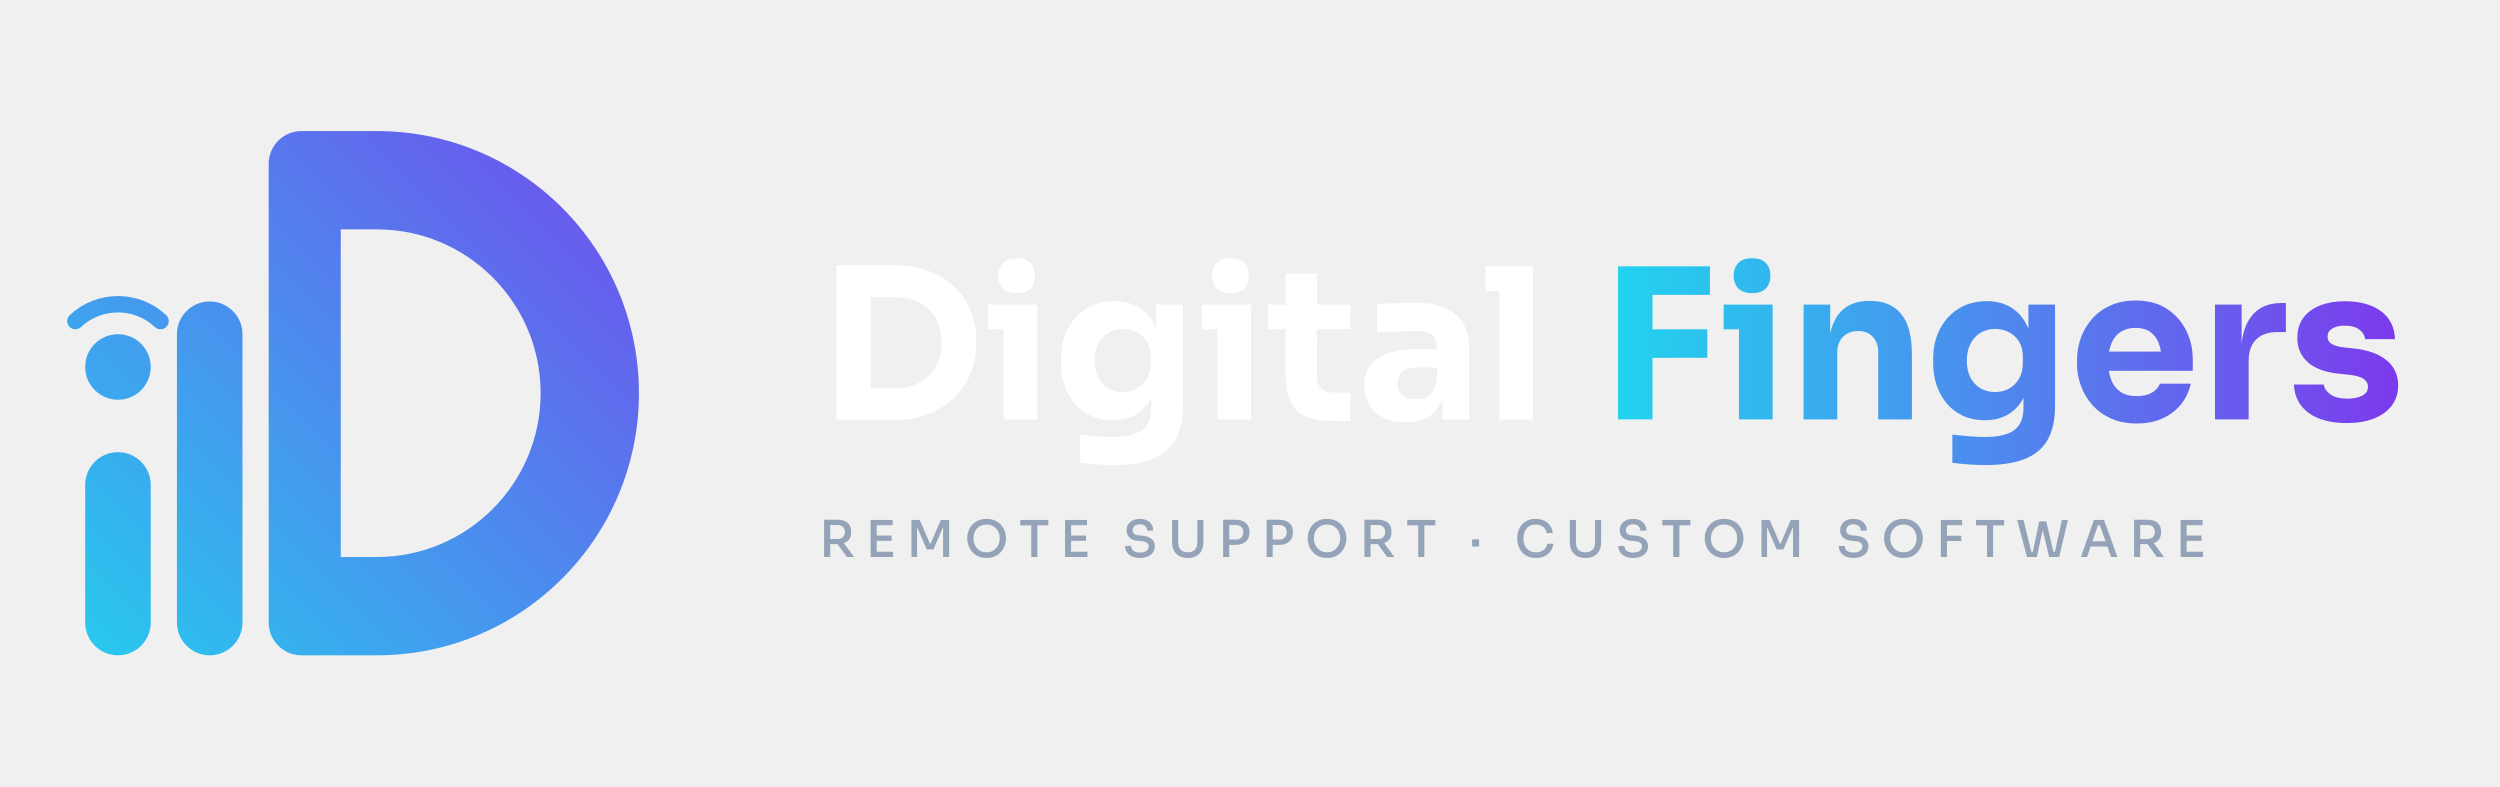
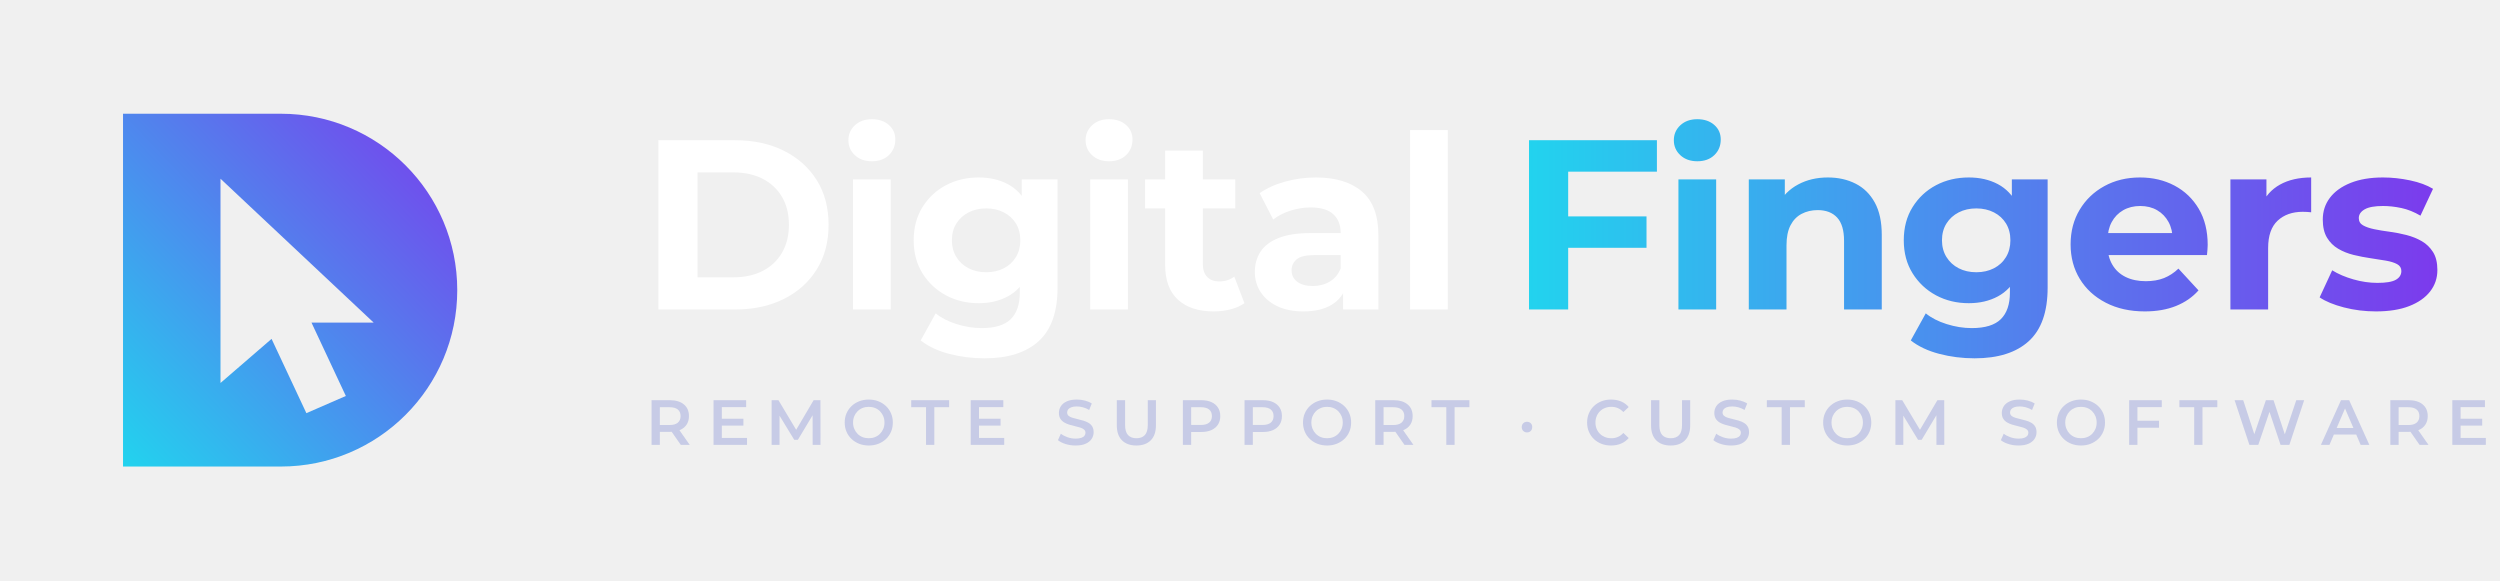
- <svg xmlns="http://www.w3.org/2000/svg" viewBox="0 0 763 240" width="763" height="240">
+ <svg xmlns="http://www.w3.org/2000/svg" viewBox="0 0 517 120" role="img" aria-label="Digital Fingers">
  <defs>
-     <linearGradient id="g" x1="0" y1="200" x2="200" y2="0" gradientUnits="userSpaceOnUse">
+     <linearGradient id="mg" x1="0" y1="1" x2="1" y2="0">
      <stop offset="0" stop-color="#22D3EE" />
      <stop offset="1" stop-color="#7C3AED" />
    </linearGradient>
-     <linearGradient id="gt" x1="0" y1="0" x2="1" y2="0" gradientUnits="objectBoundingBox">
+     <linearGradient id="tg" x1="0" y1="0" x2="1" y2="0">
      <stop offset="0" stop-color="#22D3EE" />
      <stop offset="1" stop-color="#7C3AED" />
    </linearGradient>
  </defs>
-   <g transform="translate(20,20)">
-     <g fill="url(#g)">
-       <path d="M62,30a10,10 0 0 1 10,-10H95A80,80 0 0 1 95,180H72a10,10 0 0 1 -10,-10Z M84,50V150H95A50,50 0 0 0 95,50Z" fill-rule="evenodd" />
-       <rect x="34" y="72" width="20" height="108" rx="10" />
-       <rect x="6" y="118" width="20" height="62" rx="10" />
-       <circle cx="16" cy="92" r="10" />
-     </g>
-     <path d="M3,78A19,19 0 0 1 29,78" fill="none" stroke="url(#g)" stroke-width="5" stroke-linecap="round" />
+   <g transform="translate(12,12) scale(.96)">
+     <path fill="url(#mg)" fill-rule="evenodd" d="M14,12H48A38,38 0 0 1 48,88H14Z M35,26V70L46,60.5L53.5,76.5L62,72.8L54.6,57H68Z" />
  </g>
-   <path transform="translate(250,128)" d="M14.464 0.256V-9.536H23.136Q26.448 -9.536 29.072 -10.528Q31.696 -11.52 33.528 -13.352Q35.36 -15.184 36.336 -17.752Q37.312 -20.32 37.312 -23.472Q37.312 -26.768 36.336 -29.328Q35.36 -31.888 33.528 -33.664Q31.696 -35.44 29.072 -36.36Q26.448 -37.28 23.136 -37.28H14.464V-47.072H22.592Q28.928 -47.072 33.672 -45.24Q38.416 -43.408 41.592 -40.208Q44.768 -37.008 46.352 -32.872Q47.936 -28.736 47.936 -24.176V-22.768Q47.936 -18.528 46.352 -14.408Q44.768 -10.288 41.592 -6.984Q38.416 -3.68 33.672 -1.712Q28.928 0.256 22.592 0.256ZM5.248 0.256V-47.072H15.744V0.256ZM56.288 0.0V-35.04H66.56V0.0ZM51.616 -27.488V-35.04H66.56V-27.488ZM60.296 -38.528Q57.408 -38.528 56.032 -40.024Q54.656 -41.52 54.656 -43.856Q54.656 -46.192 56.038 -47.688Q57.419 -49.184 60.272 -49.184Q63.184 -49.184 64.536 -47.688Q65.888 -46.192 65.888 -43.856Q65.888 -41.52 64.536 -40.024Q63.184 -38.528 60.296 -38.528ZM89.84 13.936Q87.28 13.936 84.592 13.744Q81.904 13.552 79.68 13.232V4.64Q81.936 4.912 84.632 5.136Q87.328 5.36 89.616 5.36Q93.76 5.36 96.352 4.424Q98.944 3.488 100.168 1.528Q101.392 -0.432 101.392 -3.488V-10.496L103.248 -14.592Q103.104 -9.936 101.408 -6.608Q99.712 -3.28 96.688 -1.512Q93.664 0.256 89.536 0.256Q85.952 0.256 83.048 -1.048Q80.144 -2.352 78.096 -4.712Q76.048 -7.072 74.936 -10.264Q73.824 -13.456 73.824 -17.168V-18.608Q73.824 -22.336 74.992 -25.536Q76.16 -28.736 78.336 -31.112Q80.512 -33.488 83.504 -34.792Q86.496 -36.096 90.144 -36.096Q94.384 -36.096 97.504 -34.224Q100.624 -32.352 102.392 -28.792Q104.16 -25.232 104.304 -20.128L102.896 -19.776V-35.04H111.024V-4.128Q111.024 2.304 108.728 6.28Q106.432 10.256 101.728 12.096Q97.024 13.936 89.84 13.936ZM92.752 -8.352Q95.104 -8.352 97.008 -9.408Q98.912 -10.464 100.056 -12.464Q101.2 -14.464 101.2 -17.264V-19.152Q101.2 -21.888 100.016 -23.776Q98.832 -25.664 96.912 -26.64Q94.992 -27.616 92.768 -27.616Q90.208 -27.616 88.248 -26.416Q86.288 -25.216 85.192 -23.032Q84.096 -20.848 84.096 -17.888Q84.096 -14.928 85.2 -12.784Q86.304 -10.64 88.256 -9.496Q90.208 -8.352 92.752 -8.352ZM121.568 0.0V-35.04H131.84V0.0ZM116.896 -27.488V-35.04H131.84V-27.488ZM125.576 -38.528Q122.688 -38.528 121.312 -40.024Q119.936 -41.52 119.936 -43.856Q119.936 -46.192 121.318 -47.688Q122.699 -49.184 125.552 -49.184Q128.464 -49.184 129.816 -47.688Q131.168 -46.192 131.168 -43.856Q131.168 -41.52 129.816 -40.024Q128.464 -38.528 125.576 -38.528ZM157.232 0.48Q151.952 0.48 148.688 -0.848Q145.424 -2.176 143.896 -5.288Q142.368 -8.4 142.368 -13.712L142.416 -44.544H151.952L151.904 -13.28Q151.904 -10.816 153.216 -9.504Q154.528 -8.192 156.992 -8.192H162.144V0.48ZM137.056 -27.552V-35.04H162.144V-27.552ZM190.256 0.0V-10.336H188.56V-21.6Q188.56 -24.304 187.264 -25.64Q185.968 -26.976 183.168 -26.976Q181.76 -26.976 179.456 -26.912Q177.152 -26.848 174.704 -26.736Q172.256 -26.624 170.272 -26.496V-35.136Q171.776 -35.264 173.752 -35.384Q175.728 -35.504 177.848 -35.56Q179.968 -35.616 181.792 -35.616Q187.184 -35.616 190.872 -34.104Q194.56 -32.592 196.472 -29.488Q198.384 -26.384 198.384 -21.488V0.0ZM179.056 0.896Q175.312 0.896 172.456 -0.44Q169.6 -1.776 168 -4.296Q166.4 -6.816 166.4 -10.336Q166.4 -14.224 168.392 -16.68Q170.384 -19.136 173.952 -20.312Q177.52 -21.488 182.224 -21.488H189.68V-15.824H182.16Q179.456 -15.824 178 -14.488Q176.544 -13.152 176.544 -10.96Q176.544 -8.816 178 -7.496Q179.456 -6.176 182.16 -6.176Q183.856 -6.176 185.24 -6.784Q186.624 -7.392 187.528 -8.872Q188.432 -10.352 188.56 -12.96L190.992 -10.432Q190.672 -6.784 189.232 -4.272Q187.792 -1.76 185.264 -0.432Q182.736 0.896 179.056 0.896ZM207.552 0.0V-46.72H217.824V0.0ZM203.392 -39.168V-46.72H217.824V-39.168Z" fill="#FFFFFF" />
-   <g transform="translate(488.592,128)">
-     <path d="M5.248 0.0V-46.72H15.744V0.0ZM14.464 -18.784V-27.488L32.48 -27.504V-18.8ZM14.464 -38.016V-46.72H33.28V-38.016ZM42.144 0.0V-35.04H52.416V0.0ZM37.472 -27.488V-35.04H52.416V-27.488ZM46.152 -38.528Q43.264 -38.528 41.888 -40.024Q40.512 -41.52 40.512 -43.856Q40.512 -46.192 41.894 -47.688Q43.275 -49.184 46.128 -49.184Q49.04 -49.184 50.392 -47.688Q51.744 -46.192 51.744 -43.856Q51.744 -41.52 50.392 -40.024Q49.04 -38.528 46.152 -38.528ZM61.856 0.0V-35.04H69.984V-20.0H69.408Q69.408 -25.392 70.808 -28.976Q72.208 -32.56 75.0 -34.36Q77.792 -36.16 81.84 -36.16H82.288Q88.416 -36.16 91.664 -32.152Q94.912 -28.144 94.912 -20.048V0.0H84.64V-20.608Q84.64 -23.424 83 -25.2Q81.36 -26.976 78.512 -26.976Q75.632 -26.976 73.88 -25.176Q72.128 -23.376 72.128 -20.416V0.0ZM117.424 13.936Q114.864 13.936 112.176 13.744Q109.488 13.552 107.264 13.232V4.64Q109.52 4.912 112.216 5.136Q114.912 5.36 117.2 5.36Q121.344 5.36 123.936 4.424Q126.528 3.488 127.752 1.528Q128.976 -0.432 128.976 -3.488V-10.496L130.832 -14.592Q130.688 -9.936 128.992 -6.608Q127.296 -3.28 124.272 -1.512Q121.248 0.256 117.12 0.256Q113.536 0.256 110.632 -1.048Q107.728 -2.352 105.68 -4.712Q103.632 -7.072 102.52 -10.264Q101.408 -13.456 101.408 -17.168V-18.608Q101.408 -22.336 102.576 -25.536Q103.744 -28.736 105.92 -31.112Q108.096 -33.488 111.088 -34.792Q114.08 -36.096 117.728 -36.096Q121.968 -36.096 125.088 -34.224Q128.208 -32.352 129.976 -28.792Q131.744 -25.232 131.888 -20.128L130.48 -19.776V-35.04H138.608V-4.128Q138.608 2.304 136.312 6.28Q134.016 10.256 129.312 12.096Q124.608 13.936 117.424 13.936ZM120.336 -8.352Q122.688 -8.352 124.592 -9.408Q126.496 -10.464 127.64 -12.464Q128.784 -14.464 128.784 -17.264V-19.152Q128.784 -21.888 127.6 -23.776Q126.416 -25.664 124.496 -26.64Q122.576 -27.616 120.352 -27.616Q117.792 -27.616 115.832 -26.416Q113.872 -25.216 112.776 -23.032Q111.68 -20.848 111.68 -17.888Q111.68 -14.928 112.784 -12.784Q113.888 -10.64 115.84 -9.496Q117.792 -8.352 120.336 -8.352ZM163.552 1.248Q159.072 1.248 155.664 -0.288Q152.256 -1.824 149.968 -4.424Q147.68 -7.024 146.496 -10.256Q145.312 -13.488 145.312 -16.896V-18.144Q145.312 -21.664 146.496 -24.92Q147.68 -28.176 149.944 -30.728Q152.208 -33.28 155.544 -34.784Q158.88 -36.288 163.168 -36.288Q168.832 -36.288 172.712 -33.768Q176.592 -31.248 178.616 -27.16Q180.64 -23.072 180.64 -18.304V-14.832H149.632V-20.688H174.48L171.104 -17.952Q171.104 -21.12 170.216 -23.344Q169.328 -25.568 167.576 -26.752Q165.824 -27.936 163.168 -27.936Q160.528 -27.936 158.656 -26.728Q156.784 -25.52 155.816 -23.192Q154.848 -20.864 154.848 -17.472Q154.848 -14.352 155.768 -12.016Q156.688 -9.68 158.608 -8.392Q160.528 -7.104 163.552 -7.104Q166.384 -7.104 168.192 -8.176Q170.0 -9.248 170.608 -10.896H180.016Q179.264 -7.328 177.032 -4.576Q174.8 -1.824 171.384 -0.288Q167.968 1.248 163.552 1.248ZM187.424 0.0V-35.04H195.552V-20.0H195.392Q195.392 -27.44 198.544 -31.48Q201.696 -35.52 207.712 -35.52H209.056V-26.656H206.496Q202.288 -26.656 199.992 -24.392Q197.696 -22.128 197.696 -17.872V0.0ZM227.68 1.12Q220.24 1.12 216.008 -1.976Q211.776 -5.072 211.504 -10.64H220.624Q220.848 -8.944 222.616 -7.64Q224.384 -6.336 227.872 -6.336Q230.576 -6.336 232.344 -7.248Q234.112 -8.16 234.112 -9.904Q234.112 -11.44 232.752 -12.384Q231.392 -13.328 227.952 -13.664L225.2 -13.952Q218.896 -14.608 215.728 -17.464Q212.56 -20.32 212.56 -24.816Q212.56 -28.56 214.416 -31.04Q216.272 -33.52 219.552 -34.792Q222.832 -36.064 227.056 -36.064Q233.824 -36.064 237.984 -33.096Q242.144 -30.128 242.368 -24.496H233.248Q233.04 -26.208 231.48 -27.408Q229.92 -28.608 226.96 -28.608Q224.576 -28.608 223.176 -27.712Q221.776 -26.816 221.776 -25.296Q221.776 -23.808 222.992 -23.04Q224.208 -22.272 226.928 -21.952L229.68 -21.664Q236.144 -20.992 239.736 -18.096Q243.328 -15.2 243.328 -10.384Q243.328 -6.848 241.408 -4.264Q239.488 -1.68 235.976 -0.28Q232.464 1.12 227.68 1.12Z" fill="url(#gt)" />
-   </g>
-   <path transform="translate(250,170)" d="M1.519 0.0V-11.385H3.379V0.0ZM8.467 0.0 4.859 -4.979H6.979L10.679 0.0ZM2.767 -3.937V-5.503H5.723Q6.386 -5.503 6.863 -5.774Q7.339 -6.045 7.601 -6.527Q7.862 -7.01 7.862 -7.634Q7.862 -8.261 7.601 -8.744Q7.339 -9.226 6.863 -9.503Q6.386 -9.78 5.723 -9.78H2.767V-11.385H5.471Q6.77 -11.385 7.734 -10.995Q8.699 -10.606 9.226 -9.81Q9.753 -9.013 9.753 -7.777V-7.529Q9.753 -6.293 9.219 -5.501Q8.684 -4.708 7.727 -4.323Q6.77 -3.937 5.471 -3.937ZM15.724 0.0V-11.315H17.561V0.0ZM17.251 0.0V-1.612H22.559V0.0ZM17.251 -4.944V-6.556H22.118V-4.944ZM17.251 -9.703V-11.315H22.42V-9.703ZM28.193 0.0V-11.315H30.704L33.796 -4.162H34.06L37.137 -11.315H39.678V0.0H37.826V-9.656L38.02 -9.626L34.885 -2.325H32.835L29.685 -9.626L29.898 -9.656V0.0ZM51.105 0.287Q49.578 0.287 48.466 -0.254Q47.354 -0.794 46.63 -1.676Q45.905 -2.558 45.55 -3.569Q45.196 -4.58 45.196 -5.518V-5.859Q45.196 -6.882 45.56 -7.907Q45.924 -8.932 46.664 -9.775Q47.405 -10.617 48.509 -11.125Q49.613 -11.633 51.105 -11.633Q52.593 -11.633 53.698 -11.125Q54.802 -10.617 55.542 -9.775Q56.282 -8.932 56.648 -7.907Q57.015 -6.882 57.015 -5.859V-5.518Q57.015 -4.58 56.658 -3.569Q56.302 -2.558 55.577 -1.676Q54.852 -0.794 53.74 -0.254Q52.628 0.287 51.105 0.287ZM51.105 -1.434Q52.035 -1.434 52.781 -1.775Q53.527 -2.116 54.05 -2.711Q54.573 -3.305 54.848 -4.065Q55.124 -4.824 55.124 -5.673Q55.124 -6.568 54.846 -7.335Q54.569 -8.103 54.046 -8.682Q53.523 -9.261 52.777 -9.587Q52.031 -9.912 51.105 -9.912Q50.175 -9.912 49.429 -9.587Q48.683 -9.261 48.16 -8.682Q47.637 -8.103 47.362 -7.335Q47.087 -6.568 47.087 -5.673Q47.087 -4.824 47.362 -4.065Q47.637 -3.305 48.16 -2.711Q48.683 -2.116 49.429 -1.775Q50.175 -1.434 51.105 -1.434ZM64.741 0.0V-9.974H66.601V0.0ZM61.385 -9.664V-11.315H69.956V-9.664ZM75.055 0.0V-11.315H76.892V0.0ZM76.582 0.0V-1.612H81.891V0.0ZM76.582 -4.944V-6.556H81.449V-4.944ZM76.582 -9.703V-11.315H81.751V-9.703ZM97.928 0.287Q96.475 0.287 95.461 -0.186Q94.448 -0.659 93.915 -1.49Q93.382 -2.321 93.382 -3.379H95.219Q95.219 -2.895 95.479 -2.428Q95.738 -1.961 96.333 -1.659Q96.928 -1.356 97.928 -1.356Q98.846 -1.356 99.441 -1.622Q100.036 -1.887 100.324 -2.323Q100.613 -2.759 100.613 -3.286Q100.613 -3.933 100.055 -4.344Q99.497 -4.755 98.377 -4.855L97.253 -4.952Q95.688 -5.084 94.754 -5.925Q93.82 -6.766 93.82 -8.145Q93.82 -9.203 94.328 -9.982Q94.835 -10.761 95.746 -11.197Q96.657 -11.633 97.873 -11.633Q99.106 -11.633 100.022 -11.191Q100.939 -10.749 101.444 -9.951Q101.95 -9.153 101.95 -8.06H100.113Q100.113 -8.56 99.875 -8.998Q99.636 -9.436 99.142 -9.713Q98.648 -9.99 97.873 -9.99Q97.129 -9.99 96.637 -9.732Q96.145 -9.474 95.901 -9.054Q95.657 -8.633 95.657 -8.145Q95.657 -7.572 96.091 -7.134Q96.525 -6.696 97.416 -6.622L98.54 -6.526Q99.73 -6.429 100.607 -6.022Q101.485 -5.615 101.967 -4.931Q102.45 -4.247 102.45 -3.286Q102.45 -2.232 101.89 -1.422Q101.33 -0.612 100.313 -0.163Q99.296 0.287 97.928 0.287ZM112.505 0.287Q110.947 0.287 109.881 -0.312Q108.816 -0.911 108.267 -1.996Q107.719 -3.081 107.719 -4.53V-11.315H109.579V-4.375Q109.579 -3.499 109.916 -2.835Q110.253 -2.17 110.908 -1.802Q111.563 -1.434 112.505 -1.434Q113.446 -1.434 114.095 -1.796Q114.744 -2.158 115.08 -2.821Q115.415 -3.484 115.415 -4.375V-11.315H117.275V-4.53Q117.275 -3.081 116.734 -1.996Q116.194 -0.911 115.134 -0.312Q114.074 0.287 112.505 0.287ZM124.854 -3.704V-5.324H127.213Q127.95 -5.324 128.442 -5.615Q128.934 -5.905 129.192 -6.409Q129.449 -6.913 129.449 -7.545Q129.449 -8.192 129.192 -8.695Q128.934 -9.199 128.442 -9.482Q127.95 -9.765 127.213 -9.765H124.854V-11.385H126.985Q128.395 -11.385 129.364 -10.931Q130.333 -10.478 130.837 -9.645Q131.34 -8.812 131.34 -7.669V-7.421Q131.34 -6.293 130.837 -5.454Q130.333 -4.615 129.364 -4.16Q128.395 -3.704 126.985 -3.704ZM123.304 0.0V-11.385H125.164V0.0ZM138.113 -3.704V-5.324H140.473Q141.209 -5.324 141.701 -5.615Q142.193 -5.905 142.451 -6.409Q142.709 -6.913 142.709 -7.545Q142.709 -8.192 142.451 -8.695Q142.193 -9.199 141.701 -9.482Q141.209 -9.765 140.473 -9.765H138.113V-11.385H140.244Q141.655 -11.385 142.624 -10.931Q143.592 -10.478 144.096 -9.645Q144.6 -8.812 144.6 -7.669V-7.421Q144.6 -6.293 144.096 -5.454Q143.592 -4.615 142.624 -4.16Q141.655 -3.704 140.244 -3.704ZM136.563 0.0V-11.385H138.423V0.0ZM155.011 0.287Q153.484 0.287 152.372 -0.254Q151.26 -0.794 150.536 -1.676Q149.811 -2.558 149.456 -3.569Q149.102 -4.58 149.102 -5.518V-5.859Q149.102 -6.882 149.466 -7.907Q149.83 -8.932 150.57 -9.775Q151.311 -10.617 152.415 -11.125Q153.519 -11.633 155.011 -11.633Q156.499 -11.633 157.603 -11.125Q158.708 -10.617 159.448 -9.775Q160.188 -8.932 160.554 -7.907Q160.921 -6.882 160.921 -5.859V-5.518Q160.921 -4.58 160.564 -3.569Q160.208 -2.558 159.483 -1.676Q158.758 -0.794 157.646 -0.254Q156.534 0.287 155.011 0.287ZM155.011 -1.434Q155.941 -1.434 156.687 -1.775Q157.433 -2.116 157.956 -2.711Q158.479 -3.305 158.754 -4.065Q159.03 -4.824 159.03 -5.673Q159.03 -6.568 158.752 -7.335Q158.475 -8.103 157.952 -8.682Q157.429 -9.261 156.683 -9.587Q155.937 -9.912 155.011 -9.912Q154.081 -9.912 153.335 -9.587Q152.589 -9.261 152.066 -8.682Q151.543 -8.103 151.268 -7.335Q150.993 -6.568 150.993 -5.673Q150.993 -4.824 151.268 -4.065Q151.543 -3.305 152.066 -2.711Q152.589 -2.116 153.335 -1.775Q154.081 -1.434 155.011 -1.434ZM166.43 0.0V-11.385H168.29V0.0ZM173.378 0.0 169.77 -4.979H171.89L175.59 0.0ZM167.678 -3.937V-5.503H170.634Q171.297 -5.503 171.774 -5.774Q172.25 -6.045 172.512 -6.527Q172.773 -7.01 172.773 -7.634Q172.773 -8.261 172.512 -8.744Q172.25 -9.226 171.774 -9.503Q171.297 -9.78 170.634 -9.78H167.678V-11.385H170.382Q171.681 -11.385 172.645 -10.995Q173.61 -10.606 174.137 -9.81Q174.664 -9.013 174.664 -7.777V-7.529Q174.664 -6.293 174.13 -5.501Q173.595 -4.708 172.638 -4.323Q171.681 -3.937 170.382 -3.937ZM182.852 0.0V-9.974H184.712V0.0ZM179.496 -9.664V-11.315H188.067V-9.664ZM199.292 -3.193V-5.378H201.4V-3.193ZM218.778 0.287Q217.231 0.287 216.137 -0.254Q215.042 -0.794 214.364 -1.664Q213.686 -2.534 213.368 -3.551Q213.05 -4.569 213.05 -5.518V-5.859Q213.05 -6.894 213.376 -7.919Q213.701 -8.944 214.381 -9.78Q215.061 -10.617 216.135 -11.125Q217.208 -11.633 218.688 -11.633Q220.215 -11.633 221.329 -11.092Q222.443 -10.552 223.102 -9.581Q223.761 -8.61 223.896 -7.3H222.013Q221.893 -8.168 221.432 -8.748Q220.971 -9.327 220.267 -9.62Q219.564 -9.912 218.688 -9.912Q217.766 -9.912 217.063 -9.593Q216.359 -9.273 215.891 -8.695Q215.422 -8.118 215.181 -7.351Q214.941 -6.584 214.941 -5.673Q214.941 -4.797 215.181 -4.03Q215.422 -3.263 215.906 -2.678Q216.391 -2.092 217.107 -1.763Q217.824 -1.434 218.778 -1.434Q220.142 -1.434 221.073 -2.112Q222.005 -2.79 222.207 -4.045H224.09Q223.939 -2.856 223.29 -1.872Q222.641 -0.887 221.507 -0.3Q220.374 0.287 218.778 0.287ZM233.893 0.287Q232.335 0.287 231.27 -0.312Q230.204 -0.911 229.656 -1.996Q229.107 -3.081 229.107 -4.53V-11.315H230.968V-4.375Q230.968 -3.499 231.305 -2.835Q231.642 -2.17 232.297 -1.802Q232.951 -1.434 233.893 -1.434Q234.835 -1.434 235.484 -1.796Q236.133 -2.158 236.468 -2.821Q236.803 -3.484 236.803 -4.375V-11.315H238.663V-4.53Q238.663 -3.081 238.123 -1.996Q237.582 -0.911 236.522 -0.312Q235.463 0.287 233.893 0.287ZM248.455 0.287Q247.001 0.287 245.988 -0.186Q244.975 -0.659 244.442 -1.49Q243.909 -2.321 243.909 -3.379H245.746Q245.746 -2.895 246.006 -2.428Q246.265 -1.961 246.86 -1.659Q247.455 -1.356 248.455 -1.356Q249.373 -1.356 249.968 -1.622Q250.563 -1.887 250.851 -2.323Q251.14 -2.759 251.14 -3.286Q251.14 -3.933 250.582 -4.344Q250.024 -4.755 248.904 -4.855L247.78 -4.952Q246.215 -5.084 245.281 -5.925Q244.347 -6.766 244.347 -8.145Q244.347 -9.203 244.855 -9.982Q245.362 -10.761 246.273 -11.197Q247.184 -11.633 248.4 -11.633Q249.633 -11.633 250.549 -11.191Q251.465 -10.749 251.971 -9.951Q252.477 -9.153 252.477 -8.06H250.64Q250.64 -8.56 250.402 -8.998Q250.163 -9.436 249.669 -9.713Q249.175 -9.99 248.4 -9.99Q247.656 -9.99 247.164 -9.732Q246.672 -9.474 246.428 -9.054Q246.184 -8.633 246.184 -8.145Q246.184 -7.572 246.618 -7.134Q247.052 -6.696 247.943 -6.622L249.067 -6.526Q250.256 -6.429 251.134 -6.022Q252.012 -5.615 252.494 -4.931Q252.977 -4.247 252.977 -3.286Q252.977 -2.232 252.417 -1.422Q251.857 -0.612 250.84 -0.163Q249.822 0.287 248.455 0.287ZM260.68 0.0V-9.974H262.54V0.0ZM257.324 -9.664V-11.315H265.895V-9.664ZM276.183 0.287Q274.656 0.287 273.544 -0.254Q272.432 -0.794 271.707 -1.676Q270.982 -2.558 270.628 -3.569Q270.273 -4.58 270.273 -5.518V-5.859Q270.273 -6.882 270.638 -7.907Q271.002 -8.932 271.742 -9.775Q272.482 -10.617 273.586 -11.125Q274.691 -11.633 276.183 -11.633Q277.671 -11.633 278.775 -11.125Q279.879 -10.617 280.62 -9.775Q281.36 -8.932 281.726 -7.907Q282.092 -6.882 282.092 -5.859V-5.518Q282.092 -4.58 281.736 -3.569Q281.379 -2.558 280.654 -1.676Q279.93 -0.794 278.818 -0.254Q277.706 0.287 276.183 0.287ZM276.183 -1.434Q277.113 -1.434 277.859 -1.775Q278.605 -2.116 279.128 -2.711Q279.651 -3.305 279.926 -4.065Q280.201 -4.824 280.201 -5.673Q280.201 -6.568 279.924 -7.335Q279.647 -8.103 279.124 -8.682Q278.601 -9.261 277.855 -9.587Q277.109 -9.912 276.183 -9.912Q275.253 -9.912 274.507 -9.587Q273.761 -9.261 273.238 -8.682Q272.715 -8.103 272.439 -7.335Q272.164 -6.568 272.164 -5.673Q272.164 -4.824 272.439 -4.065Q272.715 -3.305 273.238 -2.711Q273.761 -2.116 274.507 -1.775Q275.253 -1.434 276.183 -1.434ZM287.602 0.0V-11.315H290.113L293.205 -4.162H293.468L296.545 -11.315H299.087V0.0H297.235V-9.656L297.429 -9.626L294.294 -2.325H292.244L289.093 -9.626L289.307 -9.656V0.0ZM315.729 0.287Q314.276 0.287 313.262 -0.186Q312.249 -0.659 311.716 -1.49Q311.183 -2.321 311.183 -3.379H313.02Q313.02 -2.895 313.28 -2.428Q313.539 -1.961 314.134 -1.659Q314.729 -1.356 315.729 -1.356Q316.647 -1.356 317.242 -1.622Q317.837 -1.887 318.125 -2.323Q318.414 -2.759 318.414 -3.286Q318.414 -3.933 317.856 -4.344Q317.298 -4.755 316.178 -4.855L315.054 -4.952Q313.489 -5.084 312.555 -5.925Q311.621 -6.766 311.621 -8.145Q311.621 -9.203 312.129 -9.982Q312.636 -10.761 313.547 -11.197Q314.458 -11.633 315.674 -11.633Q316.907 -11.633 317.823 -11.191Q318.74 -10.749 319.245 -9.951Q319.751 -9.153 319.751 -8.06H317.914Q317.914 -8.56 317.676 -8.998Q317.438 -9.436 316.943 -9.713Q316.449 -9.99 315.674 -9.99Q314.93 -9.99 314.438 -9.732Q313.946 -9.474 313.702 -9.054Q313.458 -8.633 313.458 -8.145Q313.458 -7.572 313.892 -7.134Q314.326 -6.696 315.217 -6.622L316.341 -6.526Q317.531 -6.429 318.408 -6.022Q319.286 -5.615 319.768 -4.931Q320.251 -4.247 320.251 -3.286Q320.251 -2.232 319.691 -1.422Q319.131 -0.612 318.114 -0.163Q317.097 0.287 315.729 0.287ZM330.926 0.287Q329.399 0.287 328.287 -0.254Q327.175 -0.794 326.45 -1.676Q325.725 -2.558 325.371 -3.569Q325.016 -4.58 325.016 -5.518V-5.859Q325.016 -6.882 325.381 -7.907Q325.745 -8.932 326.485 -9.775Q327.225 -10.617 328.329 -11.125Q329.434 -11.633 330.926 -11.633Q332.414 -11.633 333.518 -11.125Q334.622 -10.617 335.363 -9.775Q336.103 -8.932 336.469 -7.907Q336.835 -6.882 336.835 -5.859V-5.518Q336.835 -4.58 336.479 -3.569Q336.122 -2.558 335.397 -1.676Q334.673 -0.794 333.561 -0.254Q332.449 0.287 330.926 0.287ZM330.926 -1.434Q331.856 -1.434 332.602 -1.775Q333.348 -2.116 333.871 -2.711Q334.394 -3.305 334.669 -4.065Q334.944 -4.824 334.944 -5.673Q334.944 -6.568 334.667 -7.335Q334.39 -8.103 333.867 -8.682Q333.344 -9.261 332.598 -9.587Q331.852 -9.912 330.926 -9.912Q329.996 -9.912 329.25 -9.587Q328.504 -9.261 327.981 -8.682Q327.458 -8.103 327.182 -7.335Q326.907 -6.568 326.907 -5.673Q326.907 -4.824 327.182 -4.065Q327.458 -3.305 327.981 -2.711Q328.504 -2.116 329.25 -1.775Q329.996 -1.434 330.926 -1.434ZM342.345 0.0V-11.315H344.205V0.0ZM343.895 -4.875V-6.487L348.583 -6.498V-4.886ZM343.895 -9.703V-11.315H348.824V-9.703ZM356.441 0.0V-9.974H358.301V0.0ZM353.085 -9.664V-11.315H361.657V-9.664ZM368.619 0.0 365.655 -11.315H367.573L370.069 -1.228L369.402 -1.597H371.099L370.359 -1.228L372.359 -10.865H374.013L371.634 0.0ZM375.405 0.0 372.801 -10.865H374.521L376.796 -1.228L376.079 -1.597H377.768L377.075 -1.228L379.291 -11.315H381.128L378.454 0.0ZM385.099 0.0 389.063 -11.315H392.148L396.236 0.0H394.318L390.741 -10.067L391.504 -9.711H389.621L390.423 -10.067L386.959 0.0ZM387.664 -3.189 388.265 -4.801H393L393.601 -3.189ZM401.319 0.0V-11.385H403.179V0.0ZM408.267 0.0 404.659 -4.979H406.779L410.48 0.0ZM402.567 -3.937V-5.503H405.523Q406.186 -5.503 406.663 -5.774Q407.139 -6.045 407.401 -6.527Q407.662 -7.01 407.662 -7.634Q407.662 -8.261 407.401 -8.744Q407.139 -9.226 406.663 -9.503Q406.186 -9.78 405.523 -9.78H402.567V-11.385H405.272Q406.57 -11.385 407.535 -10.995Q408.499 -10.606 409.026 -9.81Q409.553 -9.013 409.553 -7.777V-7.529Q409.553 -6.293 409.019 -5.501Q408.484 -4.708 407.527 -4.323Q406.57 -3.937 405.272 -3.937ZM415.524 0.0V-11.315H417.361V0.0ZM417.051 0.0V-1.612H422.36V0.0ZM417.051 -4.944V-6.556H421.918V-4.944ZM417.051 -9.703V-11.315H422.22V-9.703Z" fill="#94A3B8" />
+   <path fill="#FFFFFF" transform="translate(132.00,64.00)" d="M4.15 0.0V-35.0H20.05Q25.75 -35.0 30.1 -32.825Q34.45 -30.65 36.9 -26.75Q39.35 -22.85 39.35 -17.5Q39.35 -12.2 36.9 -8.275Q34.45 -4.35 30.1 -2.175Q25.75 0.0 20.05 0.0ZM12.25 -6.65H19.65Q23.15 -6.65 25.725 -7.975Q28.3 -9.3 29.725 -11.75Q31.15 -14.2 31.15 -17.5Q31.15 -20.85 29.725 -23.275Q28.3 -25.7 25.725 -27.025Q23.15 -28.35 19.65 -28.35H12.25ZM44.4 0.0V-26.9H52.2V0.0ZM48.3 -30.65Q46.15 -30.65 44.8 -31.9Q43.45 -33.15 43.45 -35.0Q43.45 -36.85 44.8 -38.1Q46.15 -39.35 48.3 -39.35Q50.45 -39.35 51.8 -38.175Q53.15 -37.0 53.15 -35.15Q53.15 -33.2 51.825 -31.925Q50.5 -30.65 48.3 -30.65ZM71.6 10.1Q67.8 10.1 64.275 9.175Q60.75 8.25 58.4 6.4L61.5 0.8Q63.2 2.2 65.825 3.025Q68.45 3.85 71 3.85Q75.15 3.85 77.025 2.0Q78.9 0.15 78.9 -3.5V-7.55L79.4 -14.3L79.3 -21.1V-26.9H86.7V-4.5Q86.7 3.0 82.8 6.55Q78.9 10.1 71.6 10.1ZM70.4 -1.3Q66.65 -1.3 63.625 -2.925Q60.6 -4.55 58.775 -7.475Q56.95 -10.4 56.95 -14.3Q56.95 -18.25 58.775 -21.175Q60.6 -24.1 63.625 -25.7Q66.65 -27.3 70.4 -27.3Q73.8 -27.3 76.4 -25.925Q79 -24.55 80.45 -21.675Q81.9 -18.8 81.9 -14.3Q81.9 -9.85 80.45 -6.975Q79 -4.1 76.4 -2.7Q73.8 -1.3 70.4 -1.3ZM71.95 -7.7Q74 -7.7 75.6 -8.525Q77.2 -9.35 78.1 -10.85Q79 -12.35 79 -14.3Q79 -16.3 78.1 -17.775Q77.2 -19.25 75.6 -20.075Q74 -20.9 71.95 -20.9Q69.9 -20.9 68.3 -20.075Q66.7 -19.25 65.775 -17.775Q64.85 -16.3 64.85 -14.3Q64.85 -12.35 65.775 -10.85Q66.7 -9.35 68.3 -8.525Q69.9 -7.7 71.95 -7.7ZM93.45 0.0V-26.9H101.25V0.0ZM97.35 -30.65Q95.2 -30.65 93.85 -31.9Q92.5 -33.15 92.5 -35.0Q92.5 -36.85 93.85 -38.1Q95.2 -39.35 97.35 -39.35Q99.5 -39.35 100.85 -38.175Q102.2 -37.0 102.2 -35.15Q102.2 -33.2 100.875 -31.925Q99.55 -30.65 97.35 -30.65ZM119.0 0.4Q114.25 0.4 111.6 -2.025Q108.95 -4.45 108.95 -9.25V-32.85H116.75V-9.35Q116.75 -7.65 117.65 -6.725Q118.55 -5.8 120.1 -5.8Q121.95 -5.8 123.25 -6.8L125.35 -1.3Q124.15 -0.45 122.475 -0.025Q120.8 0.4 119.0 0.4ZM104.8 -20.9V-26.9H123.45V-20.9ZM145.75 0.0V-5.25L145.25 -6.4V-15.8Q145.25 -18.3 143.725 -19.7Q142.2 -21.1 139.05 -21.1Q136.9 -21.1 134.825 -20.425Q132.75 -19.75 131.3 -18.6L128.5 -24.05Q130.7 -25.6 133.8 -26.45Q136.9 -27.3 140.1 -27.3Q146.25 -27.3 149.65 -24.4Q153.05 -21.5 153.05 -15.35V0.0ZM137.55 0.4Q134.4 0.4 132.15 -0.675Q129.9 -1.75 128.7 -3.6Q127.5 -5.45 127.5 -7.75Q127.5 -10.15 128.675 -11.95Q129.85 -13.75 132.4 -14.775Q134.95 -15.8 139.05 -15.8H146.2V-11.25H139.9Q137.15 -11.25 136.125 -10.35Q135.1 -9.45 135.1 -8.1Q135.1 -6.6 136.275 -5.725Q137.45 -4.85 139.5 -4.85Q141.45 -4.85 143.0 -5.775Q144.55 -6.7 145.25 -8.5L146.45 -4.9Q145.6 -2.3 143.35 -0.95Q141.1 0.4 137.55 0.4ZM159.6 0.0V-37.1H167.4V0.0Z" />
+   <path fill="url(#tg)" transform="translate(312.05,64.00)" d="M4.15 0.0V-35.0H30.6V-28.5H12.25V0.0ZM11.65 -12.75V-19.25H28.45V-12.75ZM35.05 0.0V-26.9H42.85V0.0ZM38.95 -30.65Q36.8 -30.65 35.45 -31.9Q34.1 -33.15 34.1 -35.0Q34.1 -36.85 35.45 -38.1Q36.8 -39.35 38.95 -39.35Q41.1 -39.35 42.45 -38.175Q43.8 -37.0 43.8 -35.15Q43.8 -33.2 42.475 -31.925Q41.15 -30.65 38.95 -30.65ZM49.6 0.0V-26.9H57.05V-19.45L55.65 -21.7Q57.1 -24.4 59.8 -25.85Q62.5 -27.3 65.95 -27.3Q69.15 -27.3 71.675 -26.025Q74.2 -24.75 75.65 -22.125Q77.1 -19.5 77.1 -15.4V0.0H69.3V-14.2Q69.3 -17.45 67.875 -19.0Q66.45 -20.55 63.85 -20.55Q62.0 -20.55 60.525 -19.775Q59.05 -19.0 58.225 -17.4Q57.4 -15.8 57.4 -13.3V0.0ZM96.3 10.1Q92.5 10.1 88.975 9.175Q85.45 8.25 83.1 6.4L86.2 0.8Q87.9 2.2 90.525 3.025Q93.15 3.85 95.7 3.85Q99.85 3.85 101.725 2.0Q103.6 0.15 103.6 -3.5V-7.55L104.1 -14.3L104 -21.1V-26.9H111.4V-4.5Q111.4 3.0 107.5 6.55Q103.6 10.1 96.3 10.1ZM95.1 -1.3Q91.35 -1.3 88.325 -2.925Q85.3 -4.55 83.475 -7.475Q81.65 -10.4 81.65 -14.3Q81.65 -18.25 83.475 -21.175Q85.3 -24.1 88.325 -25.7Q91.35 -27.3 95.1 -27.3Q98.5 -27.3 101.1 -25.925Q103.7 -24.55 105.15 -21.675Q106.6 -18.8 106.6 -14.3Q106.6 -9.85 105.15 -6.975Q103.7 -4.1 101.1 -2.7Q98.5 -1.3 95.1 -1.3ZM96.65 -7.7Q98.7 -7.7 100.3 -8.525Q101.9 -9.35 102.8 -10.85Q103.7 -12.35 103.7 -14.3Q103.7 -16.3 102.8 -17.775Q101.9 -19.25 100.3 -20.075Q98.7 -20.9 96.65 -20.9Q94.6 -20.9 93.0 -20.075Q91.4 -19.25 90.475 -17.775Q89.55 -16.3 89.55 -14.3Q89.55 -12.35 90.475 -10.85Q91.4 -9.35 93.0 -8.525Q94.6 -7.7 96.65 -7.7ZM131.5 0.4Q126.9 0.4 123.425 -1.4Q119.95 -3.2 118.05 -6.325Q116.15 -9.45 116.15 -13.45Q116.15 -17.5 118.025 -20.625Q119.9 -23.75 123.15 -25.525Q126.4 -27.3 130.5 -27.3Q134.45 -27.3 137.625 -25.625Q140.8 -23.95 142.65 -20.825Q144.5 -17.7 144.5 -13.35Q144.5 -12.9 144.45 -12.325Q144.4 -11.75 144.35 -11.25H122.5V-15.8H140.25L137.25 -14.45Q137.25 -16.55 136.4 -18.1Q135.55 -19.65 134.05 -20.525Q132.55 -21.4 130.55 -21.4Q128.55 -21.4 127.025 -20.525Q125.5 -19.65 124.65 -18.075Q123.8 -16.5 123.8 -14.35V-13.15Q123.8 -10.95 124.775 -9.275Q125.75 -7.6 127.525 -6.725Q129.3 -5.85 131.7 -5.85Q133.85 -5.85 135.475 -6.5Q137.1 -7.15 138.45 -8.45L142.6 -3.95Q140.75 -1.85 137.95 -0.725Q135.15 0.4 131.5 0.4ZM149.2 0.0V-26.9H156.65V-19.3L155.6 -21.5Q156.8 -24.35 159.45 -25.825Q162.1 -27.3 165.9 -27.3V-20.1Q165.4 -20.15 165 -20.175Q164.6 -20.2 164.15 -20.2Q160.95 -20.2 158.975 -18.375Q157 -16.55 157 -12.7V0.0ZM179.3 0.4Q175.85 0.4 172.675 -0.425Q169.5 -1.25 167.65 -2.5L170.25 -8.1Q172.1 -6.95 174.625 -6.225Q177.15 -5.5 179.6 -5.5Q182.3 -5.5 183.425 -6.15Q184.55 -6.8 184.55 -7.95Q184.55 -8.9 183.675 -9.375Q182.8 -9.85 181.35 -10.1Q179.9 -10.35 178.175 -10.6Q176.45 -10.85 174.7 -11.275Q172.95 -11.7 171.5 -12.55Q170.05 -13.4 169.175 -14.85Q168.3 -16.3 168.3 -18.6Q168.3 -21.15 169.775 -23.1Q171.25 -25.05 174.05 -26.175Q176.85 -27.3 180.75 -27.3Q183.5 -27.3 186.35 -26.7Q189.2 -26.1 191.1 -24.95L188.5 -19.4Q186.55 -20.55 184.575 -20.975Q182.6 -21.4 180.75 -21.4Q178.15 -21.4 176.95 -20.7Q175.75 -20.0 175.75 -18.9Q175.75 -17.9 176.625 -17.4Q177.5 -16.9 178.95 -16.6Q180.4 -16.3 182.125 -16.075Q183.85 -15.85 185.6 -15.4Q187.35 -14.95 188.775 -14.125Q190.2 -13.3 191.1 -11.875Q192 -10.45 192 -8.15Q192 -5.65 190.5 -3.725Q189 -1.8 186.175 -0.7Q183.35 0.4 179.3 0.4Z" />
+   <path fill="#C7CBE6" transform="translate(133.50,92.00)" d="M1.241 0.0V-9.24H5.029Q6.877 -9.24 7.927 -8.369Q8.976 -7.498 8.976 -5.953Q8.976 -4.937 8.501 -4.204Q8.026 -3.472 7.148 -3.082Q6.27 -2.693 5.042 -2.693H2.191L2.957 -3.472V0.0ZM7.286 0.0 4.95 -3.353H6.785L9.134 0.0ZM2.957 -3.287 2.191 -4.105H4.963Q6.098 -4.105 6.673 -4.594Q7.247 -5.082 7.247 -5.953Q7.247 -6.838 6.673 -7.313Q6.098 -7.788 4.963 -7.788H2.191L2.957 -8.633ZM14.058 0.0V-9.24H20.803V-7.801H15.774V-1.439H20.988V0.0ZM15.642 -3.986V-5.399H20.236V-3.986ZM26.07 0.0V-9.24H27.482L31.522 -2.495H30.782L34.756 -9.24H36.168L36.181 0.0H34.558L34.544 -6.692H34.888L31.508 -1.056H30.743L27.311 -6.692H27.707V0.0ZM46.174 0.132Q45.091 0.132 44.18 -0.224Q43.27 -0.581 42.596 -1.221Q41.923 -1.861 41.554 -2.726Q41.184 -3.59 41.184 -4.62Q41.184 -5.65 41.554 -6.514Q41.923 -7.379 42.596 -8.019Q43.27 -8.659 44.18 -9.016Q45.091 -9.372 46.16 -9.372Q47.243 -9.372 48.147 -9.016Q49.051 -8.659 49.724 -8.019Q50.398 -7.379 50.767 -6.514Q51.137 -5.65 51.137 -4.62Q51.137 -3.59 50.767 -2.719Q50.398 -1.848 49.724 -1.214Q49.051 -0.581 48.147 -0.224Q47.243 0.132 46.174 0.132ZM46.16 -1.373Q46.86 -1.373 47.454 -1.61Q48.048 -1.848 48.484 -2.29Q48.919 -2.732 49.163 -3.32Q49.408 -3.907 49.408 -4.62Q49.408 -5.333 49.163 -5.92Q48.919 -6.508 48.484 -6.95Q48.048 -7.392 47.454 -7.63Q46.86 -7.867 46.16 -7.867Q45.461 -7.867 44.873 -7.63Q44.286 -7.392 43.844 -6.95Q43.402 -6.508 43.157 -5.92Q42.913 -5.333 42.913 -4.62Q42.913 -3.92 43.157 -3.326Q43.402 -2.732 43.837 -2.29Q44.273 -1.848 44.867 -1.61Q45.461 -1.373 46.16 -1.373ZM58.001 0.0V-7.788H54.938V-9.24H62.779V-7.788H59.717V0.0ZM67.241 0.0V-9.24H73.986V-7.801H68.957V-1.439H74.171V0.0ZM68.825 -3.986V-5.399H73.418V-3.986ZM88.928 0.132Q87.846 0.132 86.856 -0.178Q85.866 -0.488 85.285 -0.977L85.879 -2.31Q86.434 -1.874 87.252 -1.584Q88.07 -1.294 88.928 -1.294Q89.654 -1.294 90.103 -1.452Q90.552 -1.61 90.763 -1.881Q90.974 -2.152 90.974 -2.495Q90.974 -2.917 90.671 -3.175Q90.367 -3.432 89.885 -3.584Q89.404 -3.736 88.816 -3.868Q88.229 -4 87.641 -4.178Q87.054 -4.356 86.572 -4.64Q86.09 -4.924 85.787 -5.399Q85.483 -5.874 85.483 -6.613Q85.483 -7.366 85.886 -7.993Q86.288 -8.62 87.113 -8.996Q87.938 -9.372 89.206 -9.372Q90.037 -9.372 90.856 -9.161Q91.674 -8.95 92.281 -8.554L91.74 -7.22Q91.12 -7.59 90.46 -7.768Q89.8 -7.946 89.192 -7.946Q88.48 -7.946 88.037 -7.775Q87.595 -7.603 87.391 -7.326Q87.186 -7.049 87.186 -6.692Q87.186 -6.27 87.483 -6.013Q87.78 -5.755 88.262 -5.61Q88.744 -5.465 89.338 -5.326Q89.932 -5.188 90.519 -5.016Q91.106 -4.844 91.588 -4.567Q92.07 -4.29 92.367 -3.815Q92.664 -3.34 92.664 -2.614Q92.664 -1.874 92.261 -1.247Q91.859 -0.62 91.027 -0.244Q90.196 0.132 88.928 0.132ZM101.508 0.132Q99.607 0.132 98.531 -0.937Q97.456 -2.006 97.456 -4.026V-9.24H99.172V-4.092Q99.172 -2.666 99.785 -2.02Q100.399 -1.373 101.521 -1.373Q102.643 -1.373 103.25 -2.02Q103.858 -2.666 103.858 -4.092V-9.24H105.547V-4.026Q105.547 -2.006 104.471 -0.937Q103.396 0.132 101.508 0.132ZM111.118 0.0V-9.24H114.919Q116.147 -9.24 117.025 -8.844Q117.902 -8.448 118.378 -7.709Q118.853 -6.97 118.853 -5.953Q118.853 -4.937 118.378 -4.198Q117.902 -3.458 117.025 -3.062Q116.147 -2.666 114.919 -2.666H112.068L112.834 -3.472V0.0ZM112.834 -3.287 112.068 -4.118H114.84Q115.975 -4.118 116.549 -4.6Q117.124 -5.082 117.124 -5.953Q117.124 -6.838 116.549 -7.313Q115.975 -7.788 114.84 -7.788H112.068L112.834 -8.633ZM123.869 0.0V-9.24H127.67Q128.898 -9.24 129.776 -8.844Q130.654 -8.448 131.129 -7.709Q131.604 -6.97 131.604 -5.953Q131.604 -4.937 131.129 -4.198Q130.654 -3.458 129.776 -3.062Q128.898 -2.666 127.67 -2.666H124.819L125.585 -3.472V0.0ZM125.585 -3.287 124.819 -4.118H127.591Q128.726 -4.118 129.301 -4.6Q129.875 -5.082 129.875 -5.953Q129.875 -6.838 129.301 -7.313Q128.726 -7.788 127.591 -7.788H124.819L125.585 -8.633ZM140.95 0.132Q139.867 0.132 138.956 -0.224Q138.046 -0.581 137.372 -1.221Q136.699 -1.861 136.33 -2.726Q135.96 -3.59 135.96 -4.62Q135.96 -5.65 136.33 -6.514Q136.699 -7.379 137.372 -8.019Q138.046 -8.659 138.956 -9.016Q139.867 -9.372 140.936 -9.372Q142.019 -9.372 142.923 -9.016Q143.827 -8.659 144.5 -8.019Q145.174 -7.379 145.543 -6.514Q145.913 -5.65 145.913 -4.62Q145.913 -3.59 145.543 -2.719Q145.174 -1.848 144.5 -1.214Q143.827 -0.581 142.923 -0.224Q142.019 0.132 140.95 0.132ZM140.936 -1.373Q141.636 -1.373 142.23 -1.61Q142.824 -1.848 143.26 -2.29Q143.695 -2.732 143.939 -3.32Q144.184 -3.907 144.184 -4.62Q144.184 -5.333 143.939 -5.92Q143.695 -6.508 143.26 -6.95Q142.824 -7.392 142.23 -7.63Q141.636 -7.867 140.936 -7.867Q140.237 -7.867 139.649 -7.63Q139.062 -7.392 138.62 -6.95Q138.178 -6.508 137.933 -5.92Q137.689 -5.333 137.689 -4.62Q137.689 -3.92 137.933 -3.326Q138.178 -2.732 138.613 -2.29Q139.049 -1.848 139.643 -1.61Q140.237 -1.373 140.936 -1.373ZM150.902 0.0V-9.24H154.691Q156.539 -9.24 157.588 -8.369Q158.638 -7.498 158.638 -5.953Q158.638 -4.937 158.162 -4.204Q157.687 -3.472 156.809 -3.082Q155.932 -2.693 154.704 -2.693H151.853L152.618 -3.472V0.0ZM156.948 0.0 154.612 -3.353H156.446L158.796 0.0ZM152.618 -3.287 151.853 -4.105H154.625Q155.76 -4.105 156.334 -4.594Q156.908 -5.082 156.908 -5.953Q156.908 -6.838 156.334 -7.313Q155.76 -7.788 154.625 -7.788H151.853L152.618 -8.633ZM165.594 0.0V-7.788H162.532V-9.24H170.372V-7.788H167.31V0.0ZM182.279 -2.574Q181.83 -2.574 181.513 -2.878Q181.196 -3.181 181.196 -3.683Q181.196 -4.171 181.513 -4.475Q181.83 -4.778 182.279 -4.778Q182.754 -4.778 183.058 -4.475Q183.361 -4.171 183.361 -3.683Q183.361 -3.181 183.058 -2.878Q182.754 -2.574 182.279 -2.574ZM199.65 0.132Q198.594 0.132 197.69 -0.218Q196.786 -0.568 196.119 -1.208Q195.452 -1.848 195.083 -2.719Q194.713 -3.59 194.713 -4.62Q194.713 -5.65 195.083 -6.521Q195.452 -7.392 196.126 -8.032Q196.799 -8.672 197.696 -9.022Q198.594 -9.372 199.663 -9.372Q200.798 -9.372 201.736 -8.983Q202.673 -8.593 203.32 -7.828L202.211 -6.785Q201.709 -7.326 201.089 -7.597Q200.468 -7.867 199.742 -7.867Q199.016 -7.867 198.416 -7.63Q197.815 -7.392 197.373 -6.956Q196.931 -6.521 196.687 -5.927Q196.442 -5.333 196.442 -4.62Q196.442 -3.907 196.687 -3.313Q196.931 -2.719 197.373 -2.284Q197.815 -1.848 198.416 -1.61Q199.016 -1.373 199.742 -1.373Q200.468 -1.373 201.089 -1.643Q201.709 -1.914 202.211 -2.468L203.32 -1.412Q202.673 -0.66 201.736 -0.264Q200.798 0.132 199.65 0.132ZM211.992 0.132Q210.091 0.132 209.015 -0.937Q207.94 -2.006 207.94 -4.026V-9.24H209.656V-4.092Q209.656 -2.666 210.269 -2.02Q210.883 -1.373 212.005 -1.373Q213.127 -1.373 213.734 -2.02Q214.342 -2.666 214.342 -4.092V-9.24H216.031V-4.026Q216.031 -2.006 214.955 -0.937Q213.88 0.132 211.992 0.132ZM224.466 0.132Q223.384 0.132 222.394 -0.178Q221.404 -0.488 220.823 -0.977L221.417 -2.31Q221.971 -1.874 222.79 -1.584Q223.608 -1.294 224.466 -1.294Q225.192 -1.294 225.641 -1.452Q226.09 -1.61 226.301 -1.881Q226.512 -2.152 226.512 -2.495Q226.512 -2.917 226.208 -3.175Q225.905 -3.432 225.423 -3.584Q224.941 -3.736 224.354 -3.868Q223.766 -4 223.179 -4.178Q222.592 -4.356 222.11 -4.64Q221.628 -4.924 221.324 -5.399Q221.021 -5.874 221.021 -6.613Q221.021 -7.366 221.423 -7.993Q221.826 -8.62 222.651 -8.996Q223.476 -9.372 224.743 -9.372Q225.575 -9.372 226.393 -9.161Q227.212 -8.95 227.819 -8.554L227.278 -7.22Q226.657 -7.59 225.997 -7.768Q225.337 -7.946 224.73 -7.946Q224.017 -7.946 223.575 -7.775Q223.133 -7.603 222.928 -7.326Q222.724 -7.049 222.724 -6.692Q222.724 -6.27 223.021 -6.013Q223.318 -5.755 223.799 -5.61Q224.281 -5.465 224.875 -5.326Q225.469 -5.188 226.057 -5.016Q226.644 -4.844 227.126 -4.567Q227.608 -4.29 227.905 -3.815Q228.202 -3.34 228.202 -2.614Q228.202 -1.874 227.799 -1.247Q227.396 -0.62 226.565 -0.244Q225.733 0.132 224.466 0.132ZM234.947 0.0V-7.788H231.884V-9.24H239.725V-7.788H236.663V0.0ZM248.516 0.132Q247.434 0.132 246.523 -0.224Q245.612 -0.581 244.939 -1.221Q244.266 -1.861 243.896 -2.726Q243.527 -3.59 243.527 -4.62Q243.527 -5.65 243.896 -6.514Q244.266 -7.379 244.939 -8.019Q245.612 -8.659 246.523 -9.016Q247.434 -9.372 248.503 -9.372Q249.586 -9.372 250.49 -9.016Q251.394 -8.659 252.067 -8.019Q252.74 -7.379 253.11 -6.514Q253.48 -5.65 253.48 -4.62Q253.48 -3.59 253.11 -2.719Q252.74 -1.848 252.067 -1.214Q251.394 -0.581 250.49 -0.224Q249.586 0.132 248.516 0.132ZM248.503 -1.373Q249.203 -1.373 249.797 -1.61Q250.391 -1.848 250.826 -2.29Q251.262 -2.732 251.506 -3.32Q251.75 -3.907 251.75 -4.62Q251.75 -5.333 251.506 -5.92Q251.262 -6.508 250.826 -6.95Q250.391 -7.392 249.797 -7.63Q249.203 -7.867 248.503 -7.867Q247.804 -7.867 247.216 -7.63Q246.629 -7.392 246.187 -6.95Q245.744 -6.508 245.5 -5.92Q245.256 -5.333 245.256 -4.62Q245.256 -3.92 245.5 -3.326Q245.744 -2.732 246.18 -2.29Q246.616 -1.848 247.21 -1.61Q247.804 -1.373 248.503 -1.373ZM258.469 0.0V-9.24H259.882L263.921 -2.495H263.182L267.155 -9.24H268.567L268.58 0.0H266.957L266.944 -6.692H267.287L263.908 -1.056H263.142L259.71 -6.692H260.106V0.0ZM283.919 0.132Q282.836 0.132 281.846 -0.178Q280.856 -0.488 280.276 -0.977L280.87 -2.31Q281.424 -1.874 282.242 -1.584Q283.061 -1.294 283.919 -1.294Q284.645 -1.294 285.094 -1.452Q285.542 -1.61 285.754 -1.881Q285.965 -2.152 285.965 -2.495Q285.965 -2.917 285.661 -3.175Q285.358 -3.432 284.876 -3.584Q284.394 -3.736 283.807 -3.868Q283.219 -4 282.632 -4.178Q282.044 -4.356 281.563 -4.64Q281.081 -4.924 280.777 -5.399Q280.474 -5.874 280.474 -6.613Q280.474 -7.366 280.876 -7.993Q281.279 -8.62 282.104 -8.996Q282.929 -9.372 284.196 -9.372Q285.028 -9.372 285.846 -9.161Q286.664 -8.95 287.272 -8.554L286.73 -7.22Q286.11 -7.59 285.45 -7.768Q284.79 -7.946 284.183 -7.946Q283.47 -7.946 283.028 -7.775Q282.586 -7.603 282.381 -7.326Q282.176 -7.049 282.176 -6.692Q282.176 -6.27 282.473 -6.013Q282.77 -5.755 283.252 -5.61Q283.734 -5.465 284.328 -5.326Q284.922 -5.188 285.509 -5.016Q286.097 -4.844 286.579 -4.567Q287.06 -4.29 287.357 -3.815Q287.654 -3.34 287.654 -2.614Q287.654 -1.874 287.252 -1.247Q286.849 -0.62 286.018 -0.244Q285.186 0.132 283.919 0.132ZM296.855 0.132Q295.772 0.132 294.862 -0.224Q293.951 -0.581 293.278 -1.221Q292.604 -1.861 292.235 -2.726Q291.865 -3.59 291.865 -4.62Q291.865 -5.65 292.235 -6.514Q292.604 -7.379 293.278 -8.019Q293.951 -8.659 294.862 -9.016Q295.772 -9.372 296.842 -9.372Q297.924 -9.372 298.828 -9.016Q299.732 -8.659 300.406 -8.019Q301.079 -7.379 301.448 -6.514Q301.818 -5.65 301.818 -4.62Q301.818 -3.59 301.448 -2.719Q301.079 -1.848 300.406 -1.214Q299.732 -0.581 298.828 -0.224Q297.924 0.132 296.855 0.132ZM296.842 -1.373Q297.541 -1.373 298.135 -1.61Q298.729 -1.848 299.165 -2.29Q299.6 -2.732 299.845 -3.32Q300.089 -3.907 300.089 -4.62Q300.089 -5.333 299.845 -5.92Q299.6 -6.508 299.165 -6.95Q298.729 -7.392 298.135 -7.63Q297.541 -7.867 296.842 -7.867Q296.142 -7.867 295.555 -7.63Q294.967 -7.392 294.525 -6.95Q294.083 -6.508 293.839 -5.92Q293.594 -5.333 293.594 -4.62Q293.594 -3.92 293.839 -3.326Q294.083 -2.732 294.518 -2.29Q294.954 -1.848 295.548 -1.61Q296.142 -1.373 296.842 -1.373ZM306.808 0.0V-9.24H313.553V-7.801H308.524V0.0ZM308.378 -3.538V-4.99H312.985V-3.538ZM320.258 0.0V-7.788H317.196V-9.24H325.037V-7.788H321.974V0.0ZM331.676 0.0 328.614 -9.24H330.396L333.128 -0.884H332.244L335.082 -9.24H336.666L339.425 -0.884H338.567L341.365 -9.24H343.002L339.94 0.0H338.118L335.597 -7.537H336.072L333.511 0.0ZM346.46 0.0 350.618 -9.24H352.308L356.479 0.0H354.684L351.107 -8.329H351.793L348.229 0.0ZM348.374 -2.138 348.836 -3.485H353.826L354.288 -2.138ZM360.822 0.0V-9.24H364.61Q366.458 -9.24 367.508 -8.369Q368.557 -7.498 368.557 -5.953Q368.557 -4.937 368.082 -4.204Q367.607 -3.472 366.729 -3.082Q365.851 -2.693 364.624 -2.693H361.772L362.538 -3.472V0.0ZM366.868 0.0 364.531 -3.353H366.366L368.716 0.0ZM362.538 -3.287 361.772 -4.105H364.544Q365.68 -4.105 366.254 -4.594Q366.828 -5.082 366.828 -5.953Q366.828 -6.838 366.254 -7.313Q365.68 -7.788 364.544 -7.788H361.772L362.538 -8.633ZM373.639 0.0V-9.24H380.384V-7.801H375.355V-1.439H380.569V0.0ZM375.223 -3.986V-5.399H379.817V-3.986Z" />
</svg>
